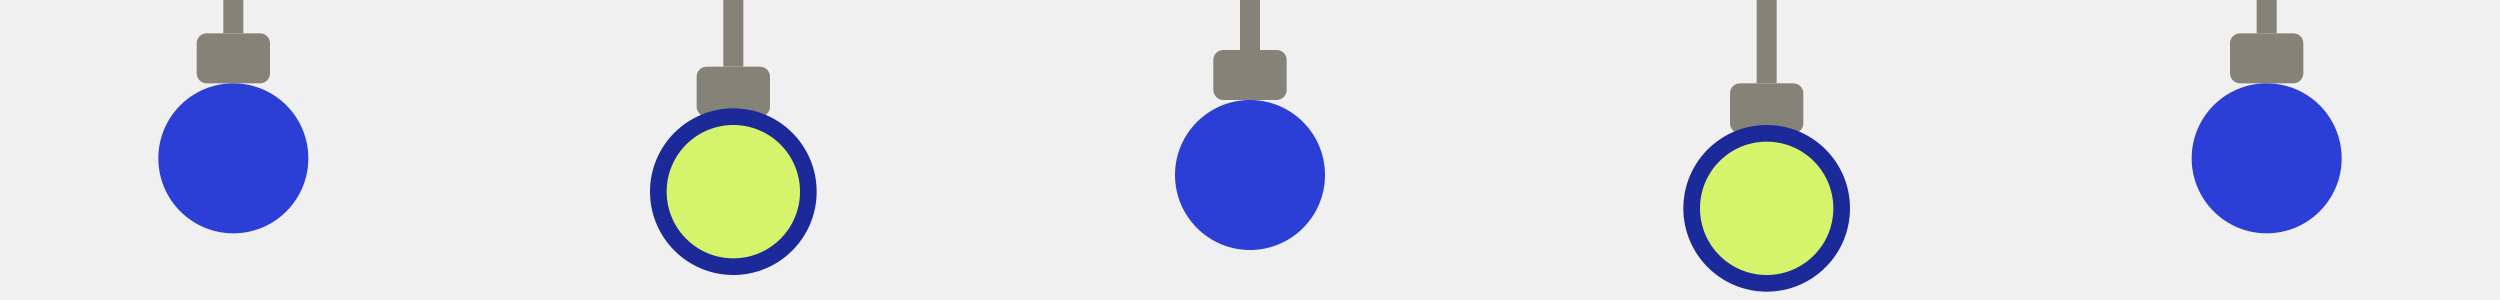
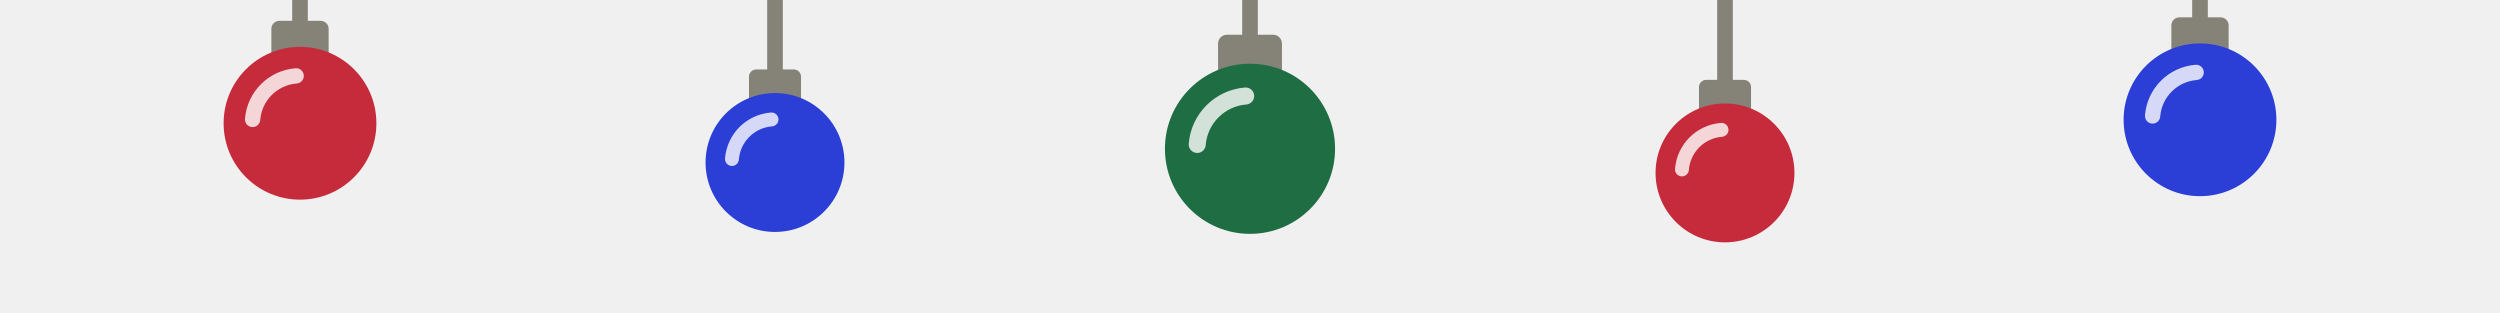
- <svg xmlns="http://www.w3.org/2000/svg" width="150" height="18" viewBox="0 0 150 18">
-   <path stroke="#858277" stroke-width="1.2" d="M14 0v2M44 0v4M75 0v3M106 0v5M136 0v2" />
-   <g fill="#858277">
-     <rect x="11.8" y="2" width="4.4" height="3" rx="0.6" />
-     <rect x="41.8" y="4" width="4.4" height="3" rx="0.6" />
-     <rect x="72.8" y="3" width="4.4" height="3" rx="0.6" />
-     <rect x="103.8" y="5" width="4.4" height="3" rx="0.6" />
-     <rect x="133.8" y="2" width="4.4" height="3" rx="0.6" />
-   </g>
-   <circle cx="14" cy="9.5" r="4.5" fill="#2B3FD6" />
-   <circle cx="44" cy="11.5" r="4.5" fill="#D5F36B" stroke="#1C2A99" stroke-width="1" />
-   <circle cx="75" cy="10.5" r="4.5" fill="#2B3FD6" />
-   <circle cx="106" cy="12.5" r="4.5" fill="#D5F36B" stroke="#1C2A99" stroke-width="1" />
-   <circle cx="136" cy="9.5" r="4.5" fill="#2B3FD6" />
+ <svg xmlns="http://www.w3.org/2000/svg" width="144" height="18" viewBox="0 0 144 18">
+   <path d="M17.28 0V1.4" stroke="#858277" stroke-width="0.9" />
+   <rect x="15.63" y="1.2" width="3.3" height="2.45" rx="0.46" fill="#858277" />
+   <circle cx="17.28" cy="7.1" r="4.4" fill="#C62B3B" />
+   <path d="M14.55 6.88A2.73 2.73 0 0 1 17.06 4.37" fill="none" stroke="#FFFFFF" stroke-opacity="0.8" stroke-width="0.88" stroke-linecap="round" />
+   <path d="M44.64 0V4.2" stroke="#858277" stroke-width="0.9" />
+   <rect x="43.14" y="4" width="3" height="2.28" rx="0.42" fill="#858277" />
+   <circle cx="44.64" cy="9.36" r="4" fill="#2B3FD6" />
+   <path d="M42.16 9.16A2.48 2.48 0 0 1 44.44 6.88" fill="none" stroke="#FFFFFF" stroke-opacity="0.8" stroke-width="0.8" stroke-linecap="round" />
+   <path d="M72 0V2.2" stroke="#858277" stroke-width="0.9" />
+   <rect x="70.16" y="2" width="3.68" height="2.66" rx="0.51" fill="#858277" />
+   <circle cx="72" cy="8.57" r="4.9" fill="#1F6E43" />
+   <path d="M68.96 8.32A3.04 3.04 0 0 1 71.75 5.53" fill="none" stroke="#FFFFFF" stroke-opacity="0.8" stroke-width="0.98" stroke-linecap="round" />
+   <path d="M99.36 0V4.8" stroke="#858277" stroke-width="0.9" />
+   <rect x="97.86" y="4.6" width="3" height="2.28" rx="0.42" fill="#858277" />
+   <circle cx="99.36" cy="9.96" r="4" fill="#C62B3B" />
+   <path d="M96.88 9.76A2.48 2.48 0 0 1 99.16 7.48" fill="none" stroke="#FFFFFF" stroke-opacity="0.8" stroke-width="0.8" stroke-linecap="round" />
+   <path d="M126.72 0V1.2" stroke="#858277" stroke-width="0.9" />
+   <rect x="125.07" y="1" width="3.3" height="2.45" rx="0.46" fill="#858277" />
+   <circle cx="126.72" cy="6.9" r="4.4" fill="#2B3FD6" />
+   <path d="M123.99 6.68A2.73 2.73 0 0 1 126.5 4.17" fill="none" stroke="#FFFFFF" stroke-opacity="0.8" stroke-width="0.88" stroke-linecap="round" />
</svg>
